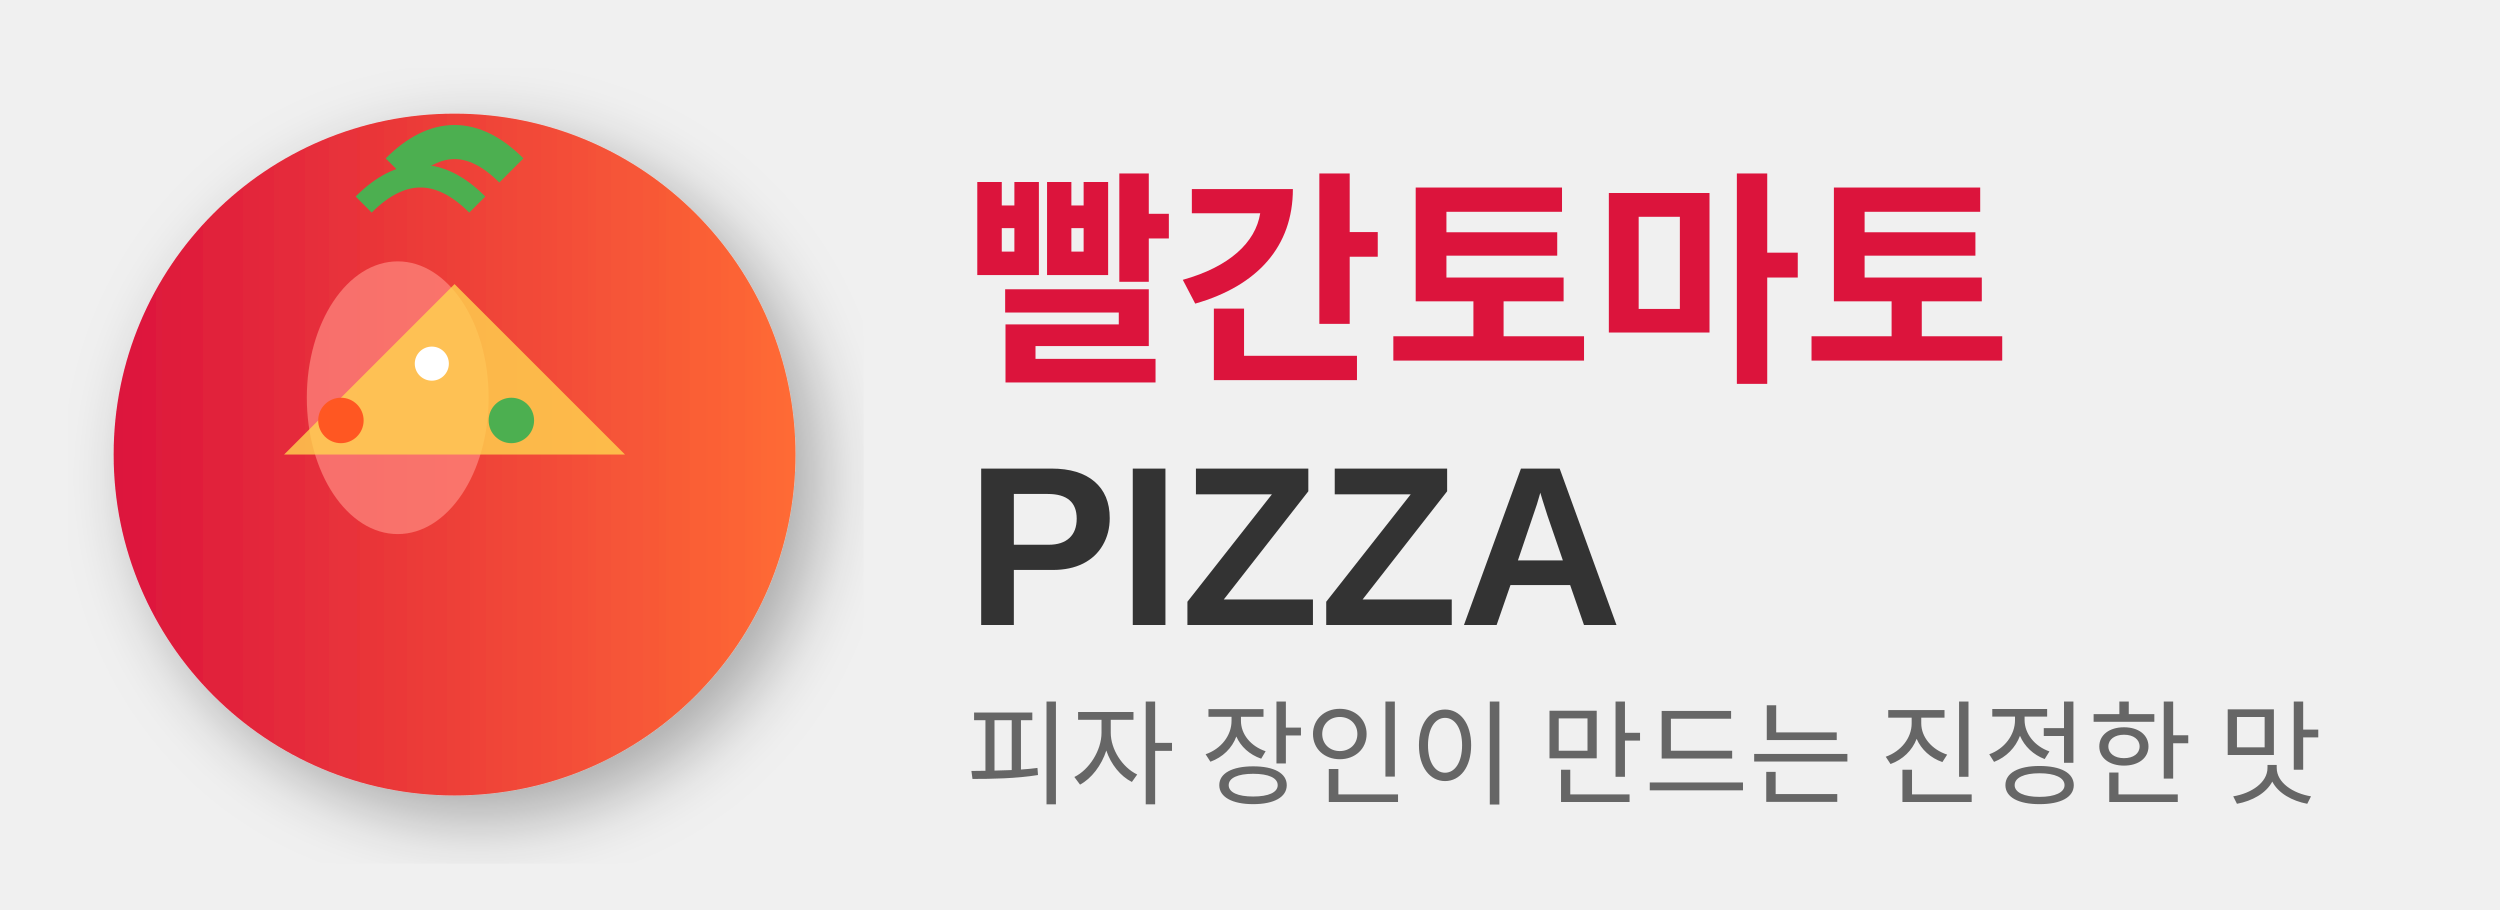
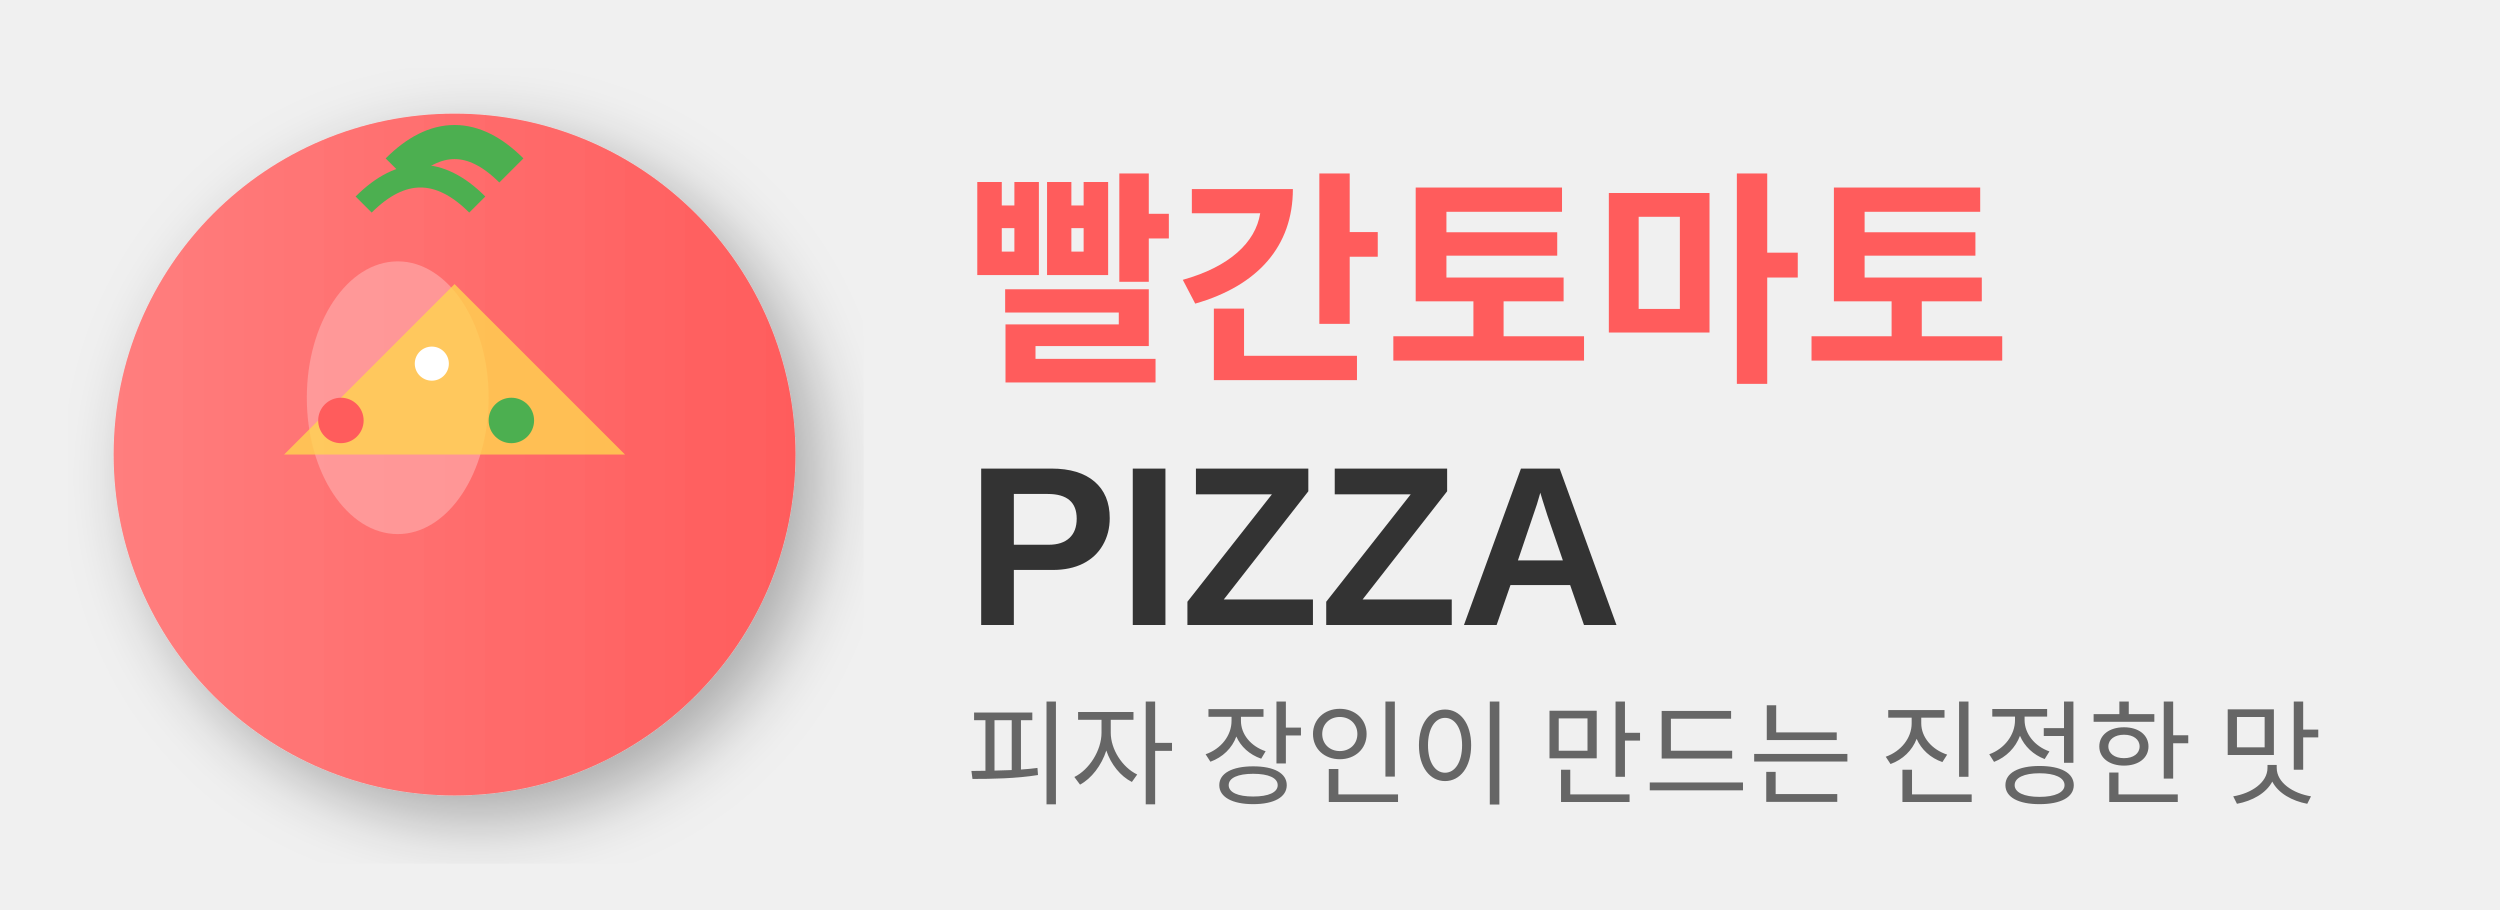
<svg xmlns="http://www.w3.org/2000/svg" width="220" height="80">
  <defs>
    <linearGradient id="redGradient" x1="0%" y1="0%" x2="100%" y2="0%">
-       <stop offset="0%" style="stop-color:#DC143C;stop-opacity:1" />
-       <stop offset="100%" style="stop-color:#FF6B35;stop-opacity:1" />
+       <stop offset="0%" style="stop-color:#ff7e7e;stop-opacity:1" />
+       <stop offset="100%" style="stop-color:#ff5c5c;stop-opacity:1" />
    </linearGradient>
    <filter id="shadow">
      <feDropShadow dx="2" dy="2" stdDeviation="3" flood-color="#000" flood-opacity="0.3" />
    </filter>
  </defs>
  <circle cx="40" cy="40" r="30" fill="url(#redGradient)" filter="url(#shadow)" />
  <path d="M35 15 Q40 10 45 15" stroke="#4CAF50" stroke-width="3" fill="none" />
  <path d="M32 18 Q37 13 42 18" stroke="#4CAF50" stroke-width="2" fill="none" />
-   <ellipse cx="35" cy="35" rx="8" ry="12" fill="#FF8A80" opacity="0.7" />
+   <ellipse cx="35" cy="35" rx="8" ry="12" fill="#ffa8a8" opacity="0.7" />
  <path d="M25 40 L55 40 L40 25 Z" fill="#FFD54F" opacity="0.8" />
-   <circle cx="30" cy="37" r="2" fill="#FF5722" />
+   <circle cx="30" cy="37" r="2" fill="#ff5c5c" />
  <circle cx="45" cy="37" r="2" fill="#4CAF50" />
  <circle cx="38" cy="32" r="1.5" fill="#FFF" />
-   <text x="85" y="32" font-family="'Noto Sans KR', Arial, sans-serif" font-size="20" font-weight="700" fill="#DC143C">빨간토마토</text>
+   <text x="85" y="32" font-family="'Noto Sans KR', Arial, sans-serif" font-size="20" font-weight="700" fill="#ff5c5c">빨간토마토</text>
  <text x="85" y="55" font-family="'Noto Sans KR', Arial, sans-serif" font-size="20" font-weight="700" fill="#333">PIZZA</text>
  <text x="85" y="70" font-family="'Noto Sans KR', Arial, sans-serif" font-size="10" fill="#666">피자 장인이 만드는 진정한 맛</text>
</svg>
